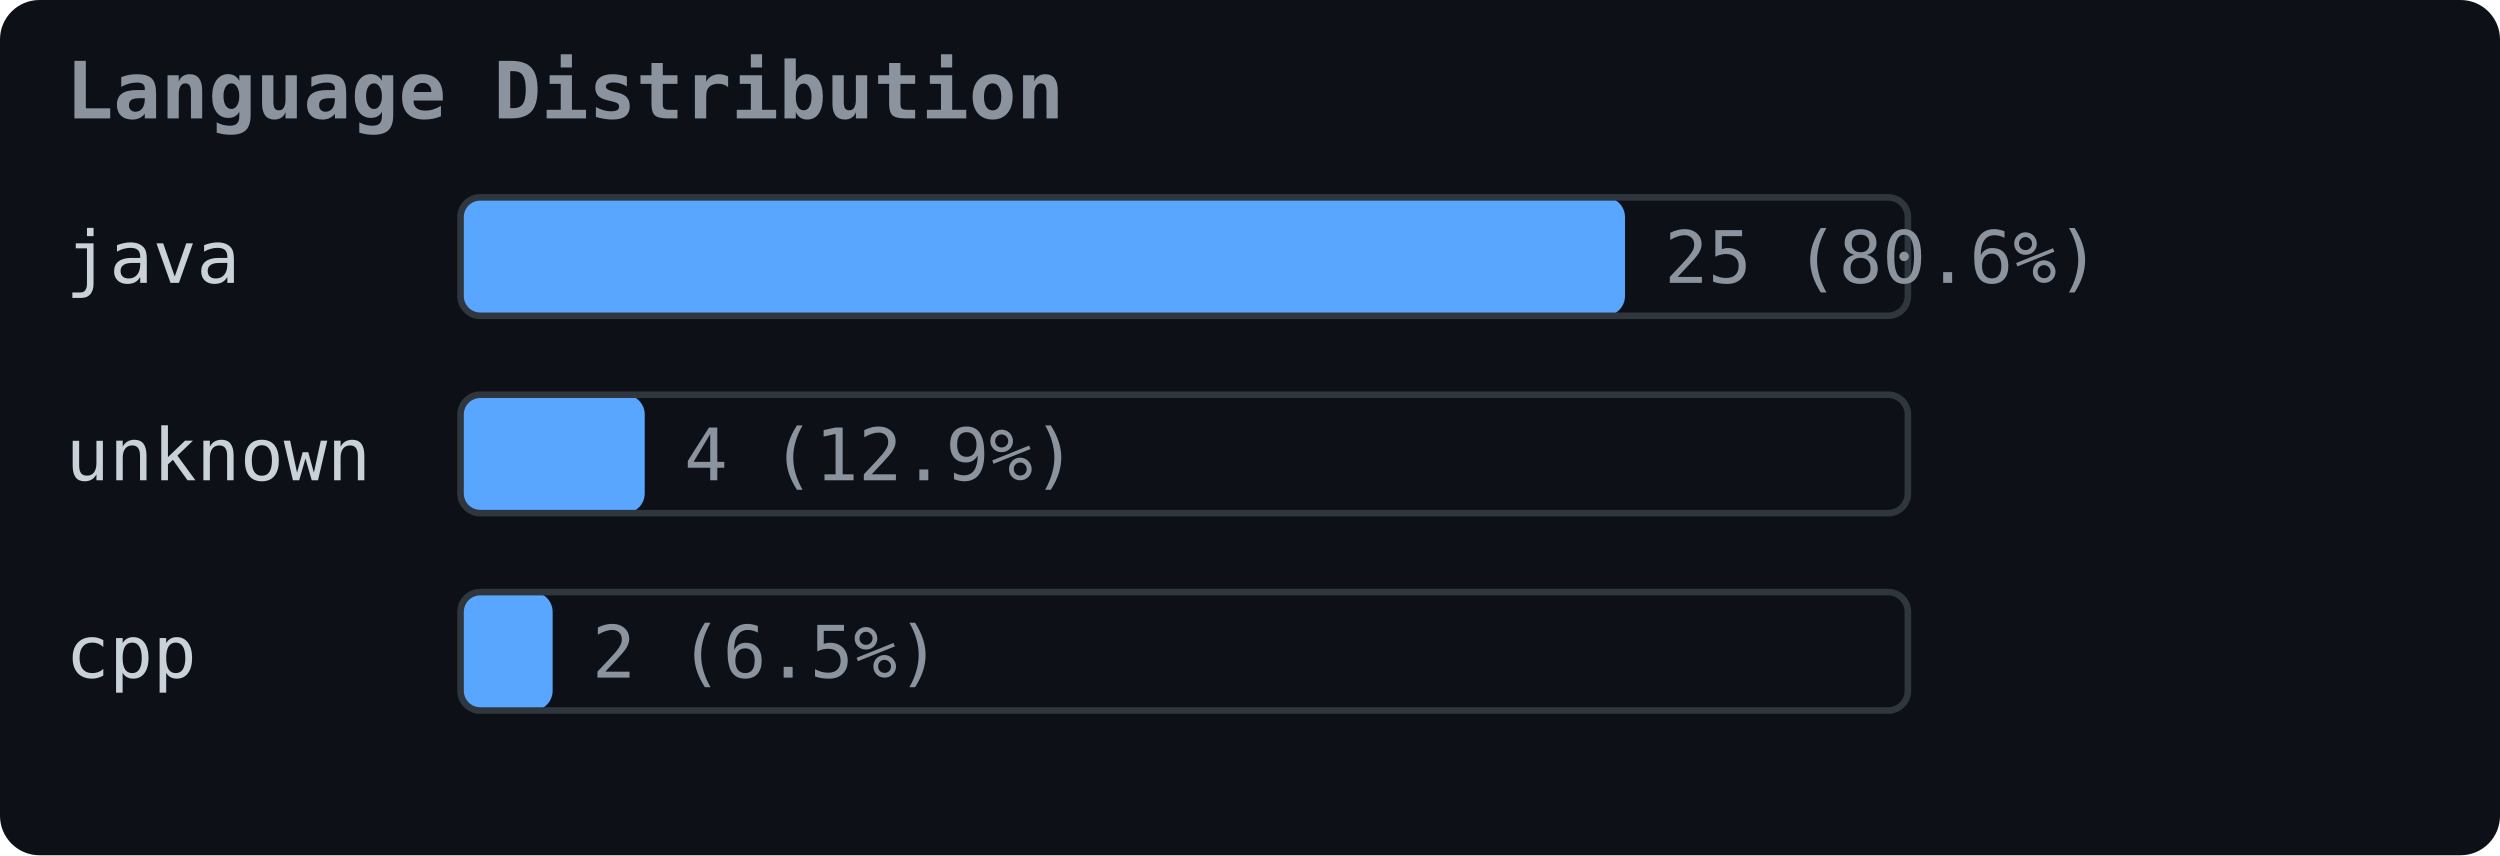
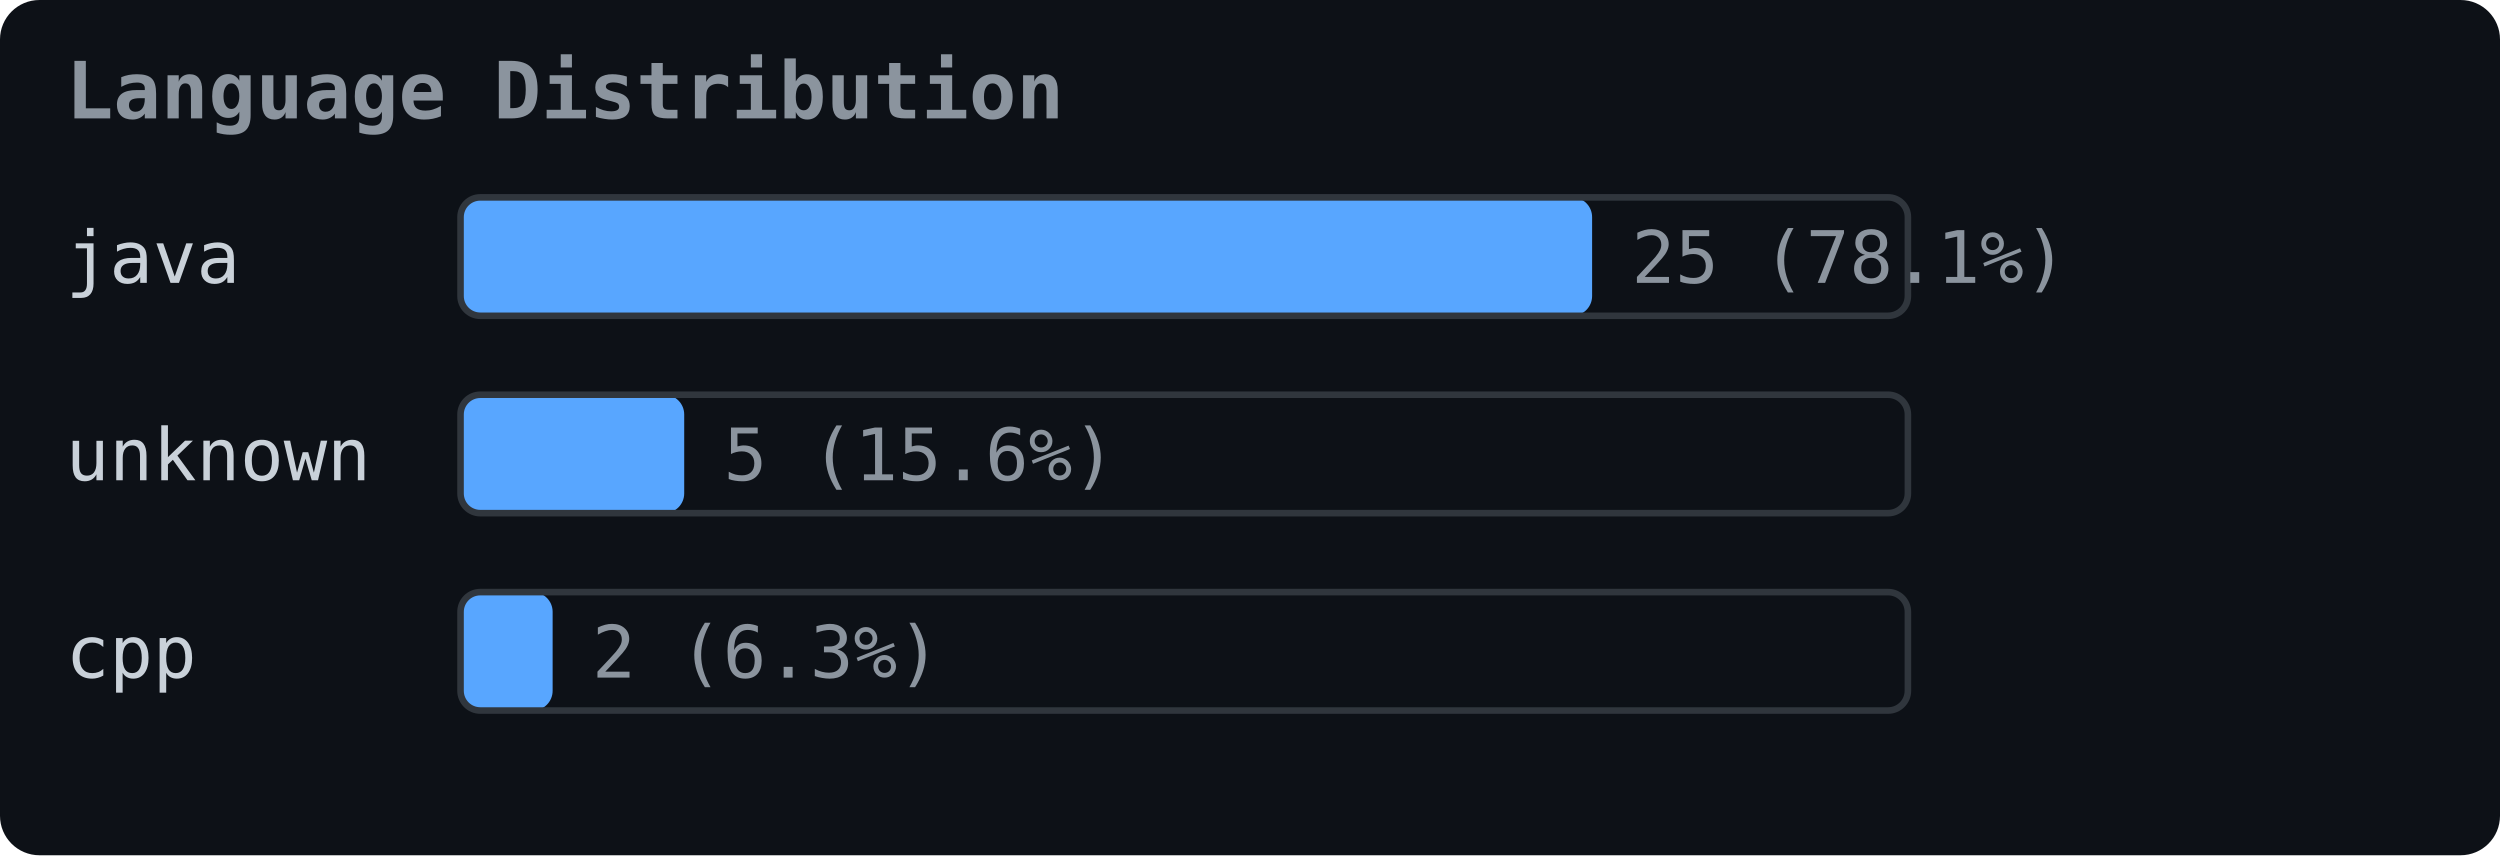
<svg xmlns="http://www.w3.org/2000/svg" width="380" height="130" viewBox="0 0 {width} {height}">
  <rect width="380" height="130" fill="#0d1117" rx="6" />
  <text x="10" y="18" font-size="12" fill="#8b949e" font-family="monospace" font-weight="bold">Language Distribution</text>
  <text x="10" y="43" font-size="11" fill="#c9d1d9" font-family="monospace">java   </text>
-   <rect x="70" y="30" width="177" height="18" rx="3" fill="#58a6ff" />
+   <rect x="70" y="30" width="172" height="18" rx="3" fill="#58a6ff" />
  <rect x="70" y="30" width="220" height="18" rx="3" fill="none" stroke="#30363d" />
-   <text x="253" y="43" font-size="11" fill="#8b949e" font-family="monospace">25 (80.6%)</text>
+   <text x="248" y="43" font-size="11" fill="#8b949e" font-family="monospace">25 (78.1%)</text>
  <text x="10" y="73" font-size="11" fill="#c9d1d9" font-family="monospace">unknown</text>
-   <rect x="70" y="60" width="28" height="18" rx="3" fill="#58a6ff" />
+   <rect x="70" y="60" width="34" height="18" rx="3" fill="#58a6ff" />
  <rect x="70" y="60" width="220" height="18" rx="3" fill="none" stroke="#30363d" />
-   <text x="104" y="73" font-size="11" fill="#8b949e" font-family="monospace">4 (12.9%)</text>
+   <text x="110" y="73" font-size="11" fill="#8b949e" font-family="monospace">5 (15.6%)</text>
  <text x="10" y="103" font-size="11" fill="#c9d1d9" font-family="monospace">cpp    </text>
  <rect x="70" y="90" width="14" height="18" rx="3" fill="#58a6ff" />
  <rect x="70" y="90" width="220" height="18" rx="3" fill="none" stroke="#30363d" />
-   <text x="90" y="103" font-size="11" fill="#8b949e" font-family="monospace">2 (6.5%)</text>
+   <text x="90" y="103" font-size="11" fill="#8b949e" font-family="monospace">2 (6.3%)</text>
</svg>
